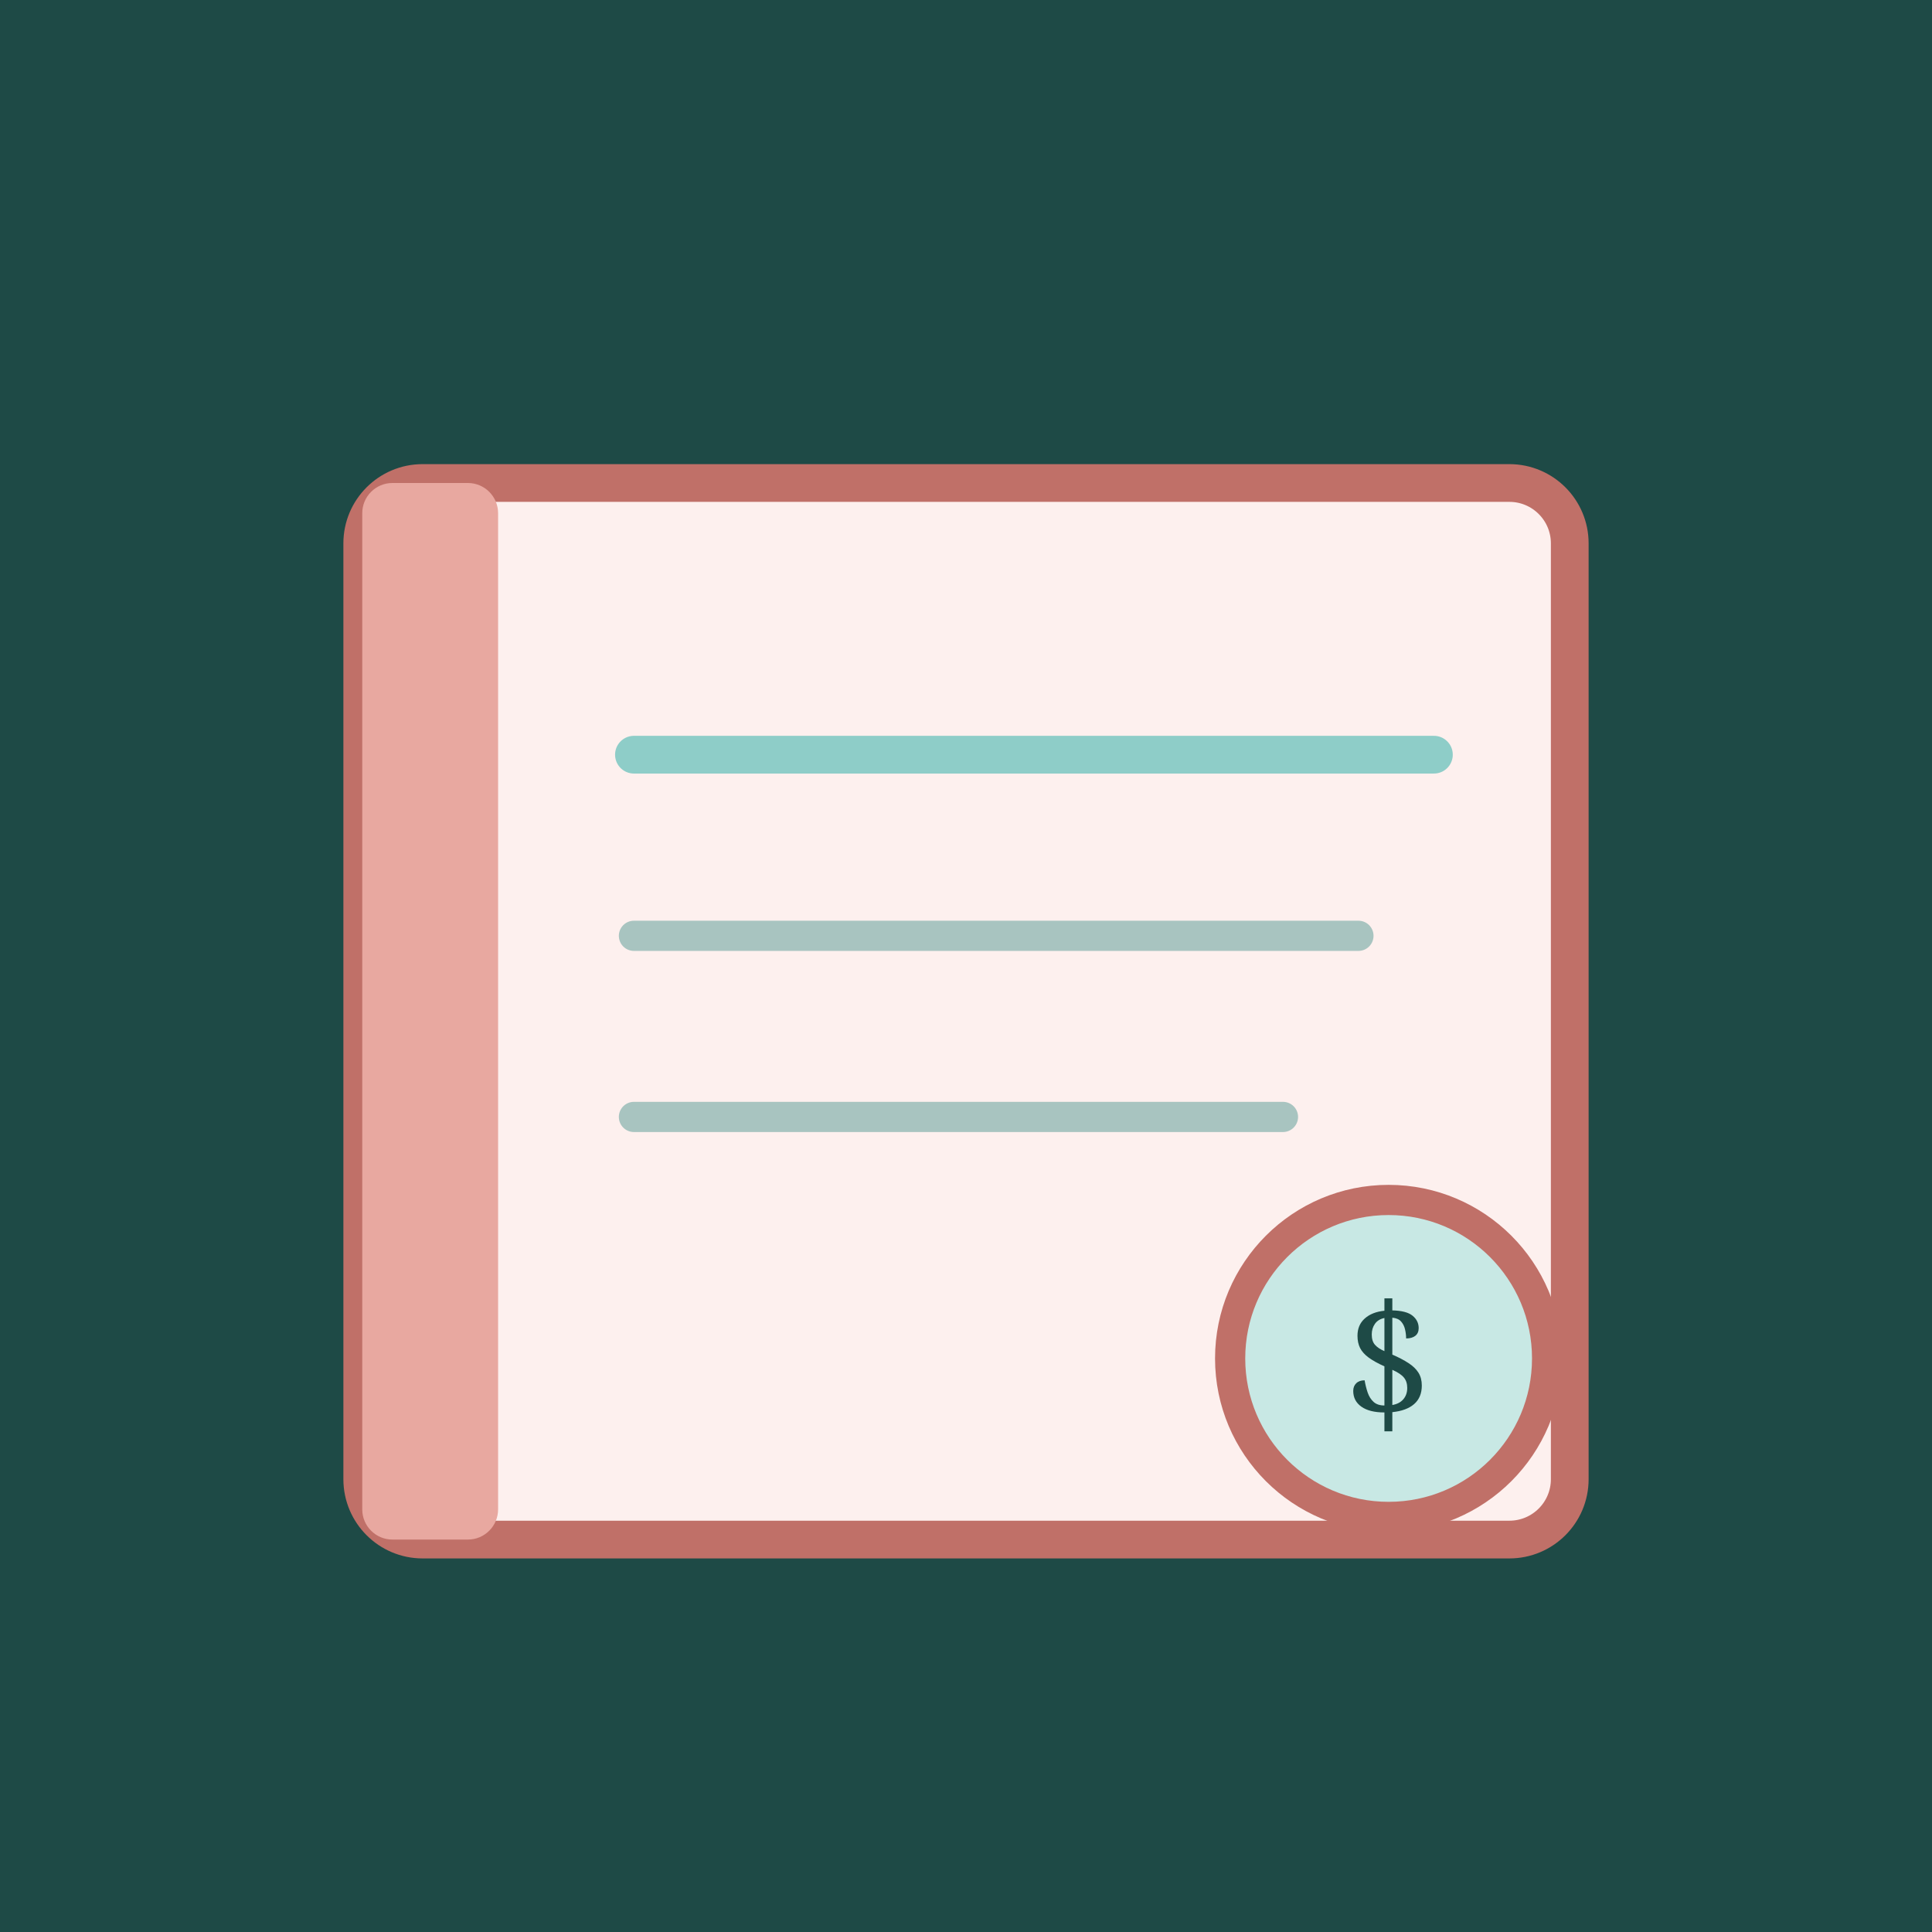
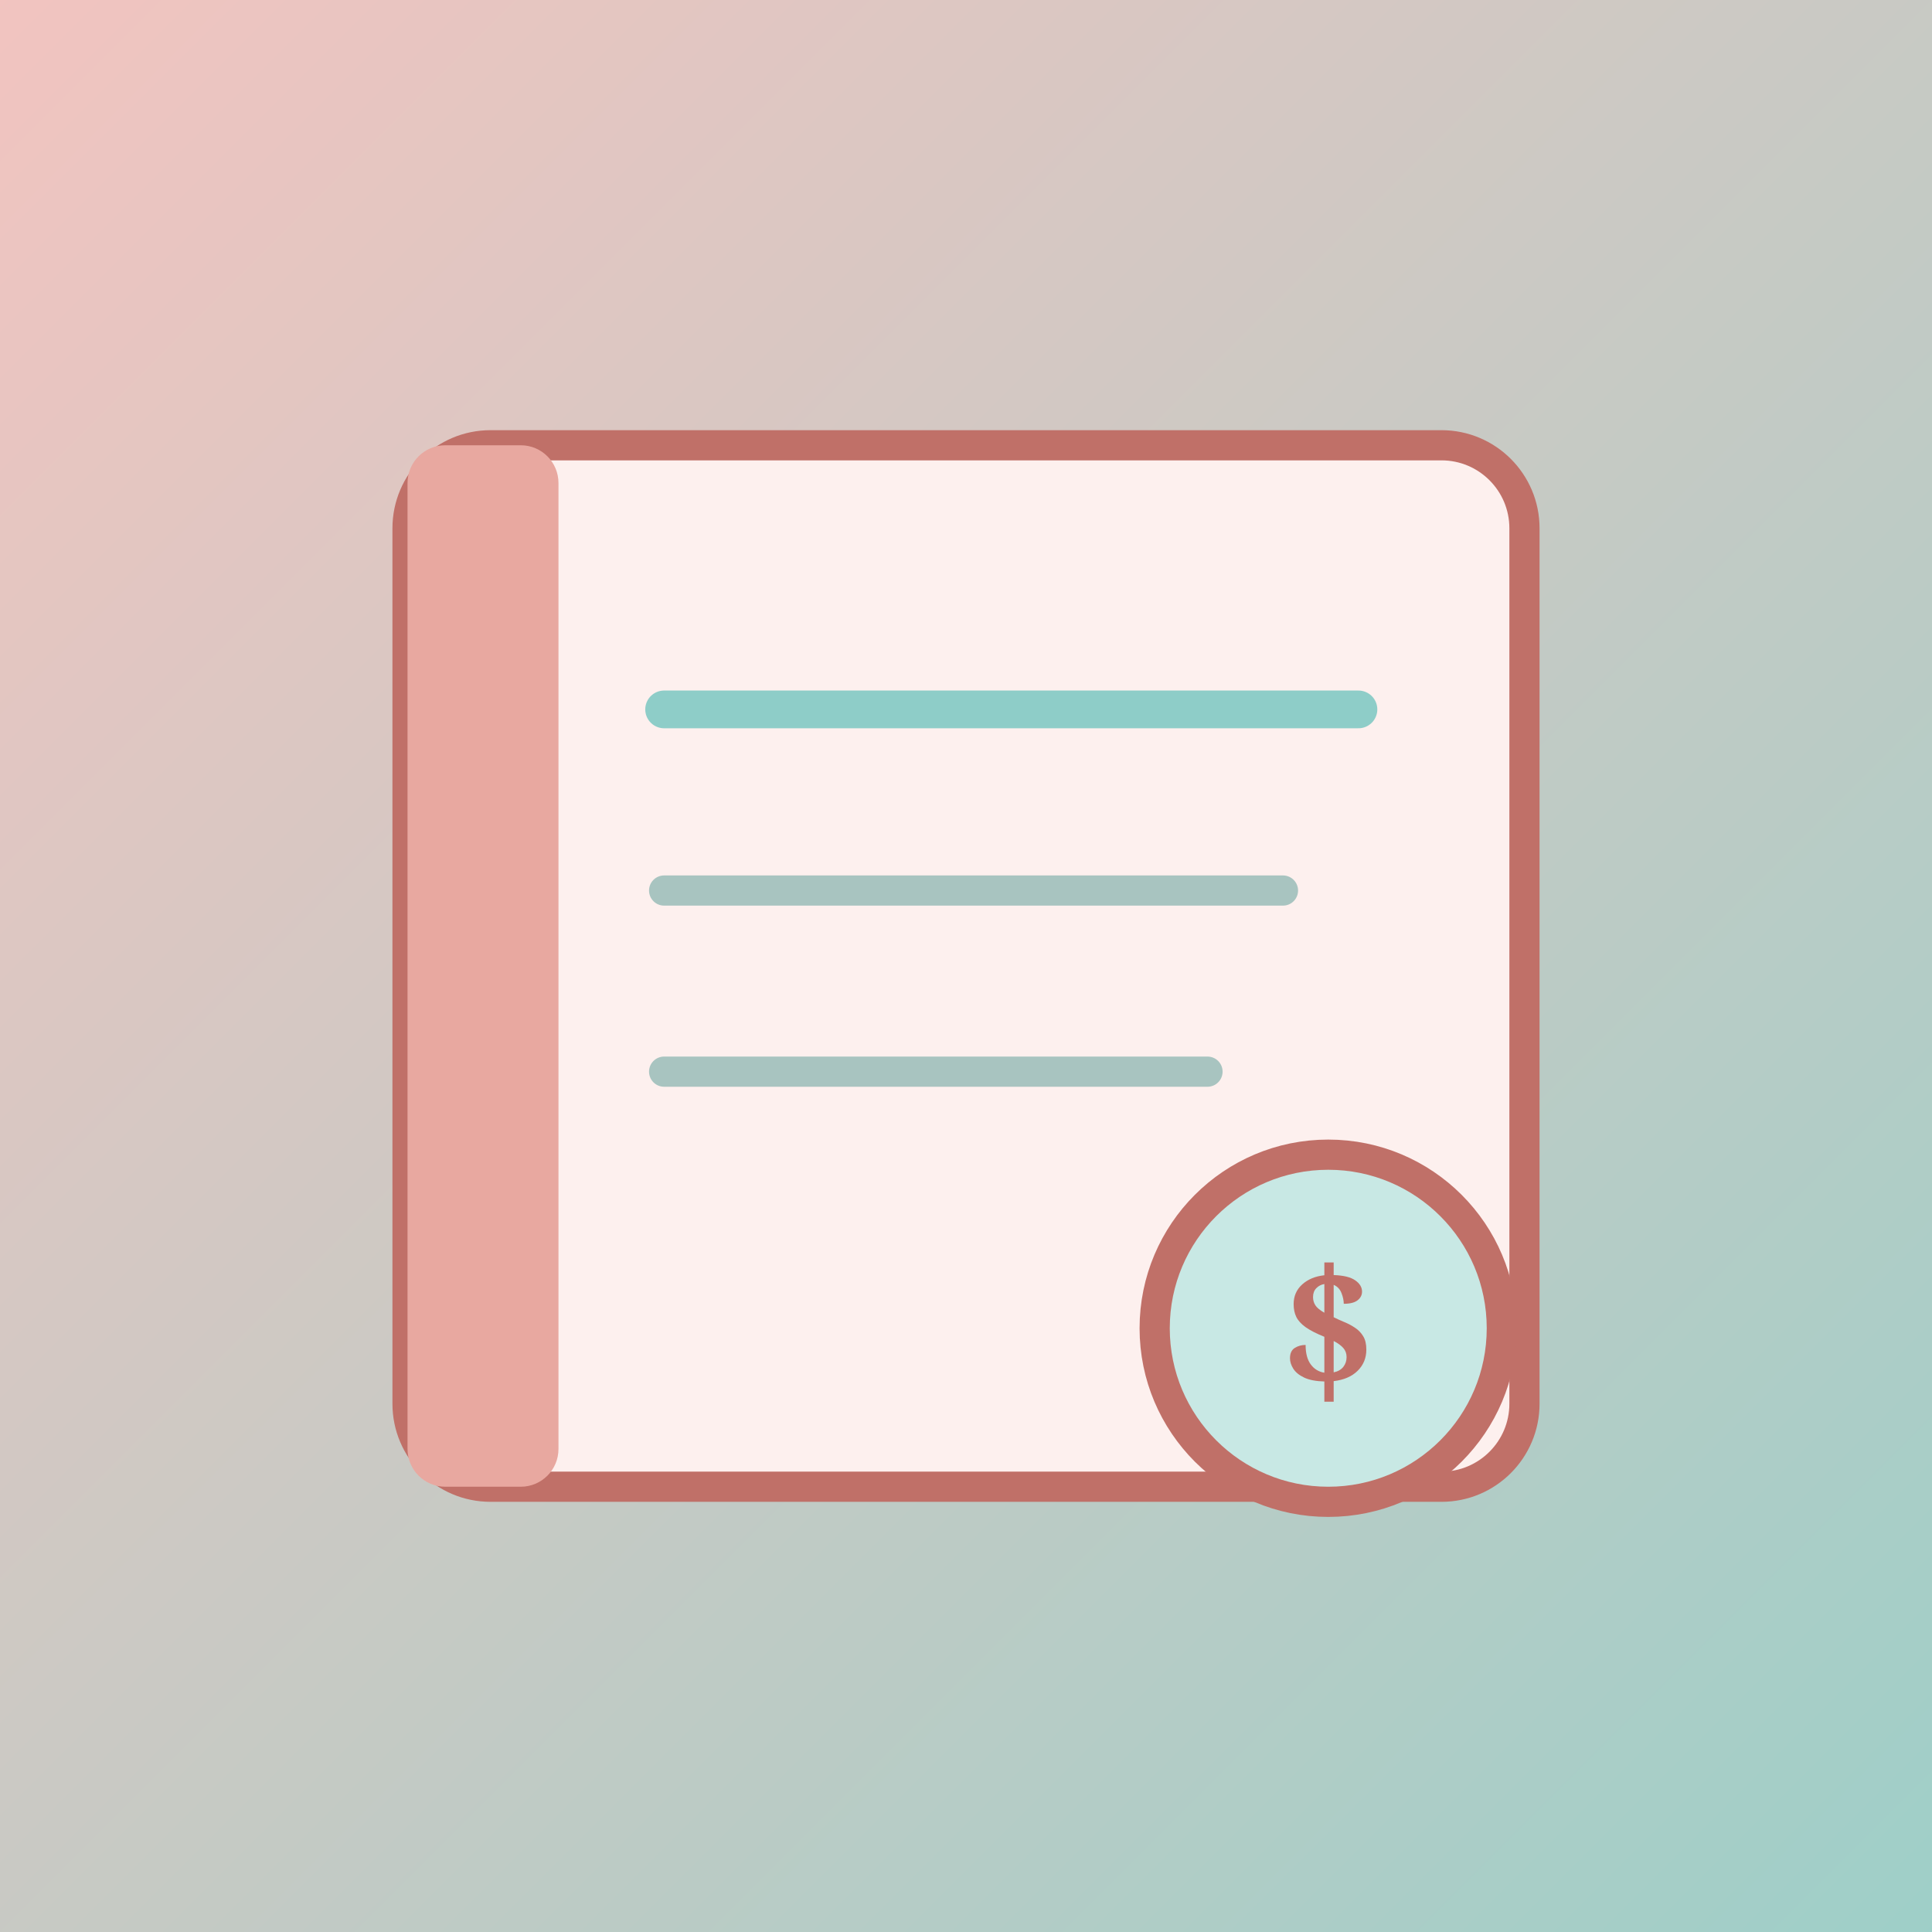
<svg xmlns="http://www.w3.org/2000/svg" viewBox="0 0 512 512">
-   <rect width="512" height="512" fill="#1E4A46" />
-   <rect x="96" y="128" width="320" height="280" rx="16" fill="#FDF0EE" stroke="#C07068" stroke-width="10" />
-   <rect x="96" y="128" width="36" height="280" rx="8" fill="#E8A8A0" />
-   <line x1="168" y1="200" x2="380" y2="200" stroke="#8ECDC8" stroke-width="10" stroke-linecap="round" />
-   <line x1="168" y1="248" x2="360" y2="248" stroke="#A8C4C0" stroke-width="8" stroke-linecap="round" />
-   <line x1="168" y1="296" x2="340" y2="296" stroke="#A8C4C0" stroke-width="8" stroke-linecap="round" />
-   <circle cx="368" cy="360" r="42" fill="#C8E8E4" stroke="#C07068" stroke-width="8" />
-   <text x="368" y="376" text-anchor="middle" font-size="42" fill="#1E4A46" font-family="serif">$</text>
+   <defs>
+     <linearGradient id="bg" x1="0" y1="0" x2="1" y2="1">
+       <stop offset="0%" stop-color="#F2C4C0" />
+       <stop offset="100%" stop-color="#9ECFC8" />
+     </linearGradient>
+   </defs>
+   <rect width="512" height="512" fill="url(#bg)" />
+   <rect x="108" y="118" width="296" height="276" rx="22" fill="#FDF0EE" stroke="#C07068" stroke-width="8" />
+   <rect x="108" y="118" width="40" height="276" rx="10" fill="#E8A8A0" />
+   <line x1="176" y1="188" x2="360" y2="188" stroke="#8ECDC8" stroke-width="10" stroke-linecap="round" />
+   <line x1="176" y1="236" x2="340" y2="236" stroke="#A8C4C0" stroke-width="8" stroke-linecap="round" />
+   <line x1="176" y1="284" x2="320" y2="284" stroke="#A8C4C0" stroke-width="8" stroke-linecap="round" />
+   <circle cx="352" cy="352" r="46" fill="#C8E8E4" stroke="#C07068" stroke-width="8" />
+   <text x="352" y="368" text-anchor="middle" font-size="44" fill="#C07068" font-family="Georgia, serif" font-weight="700">$</text>
</svg>
